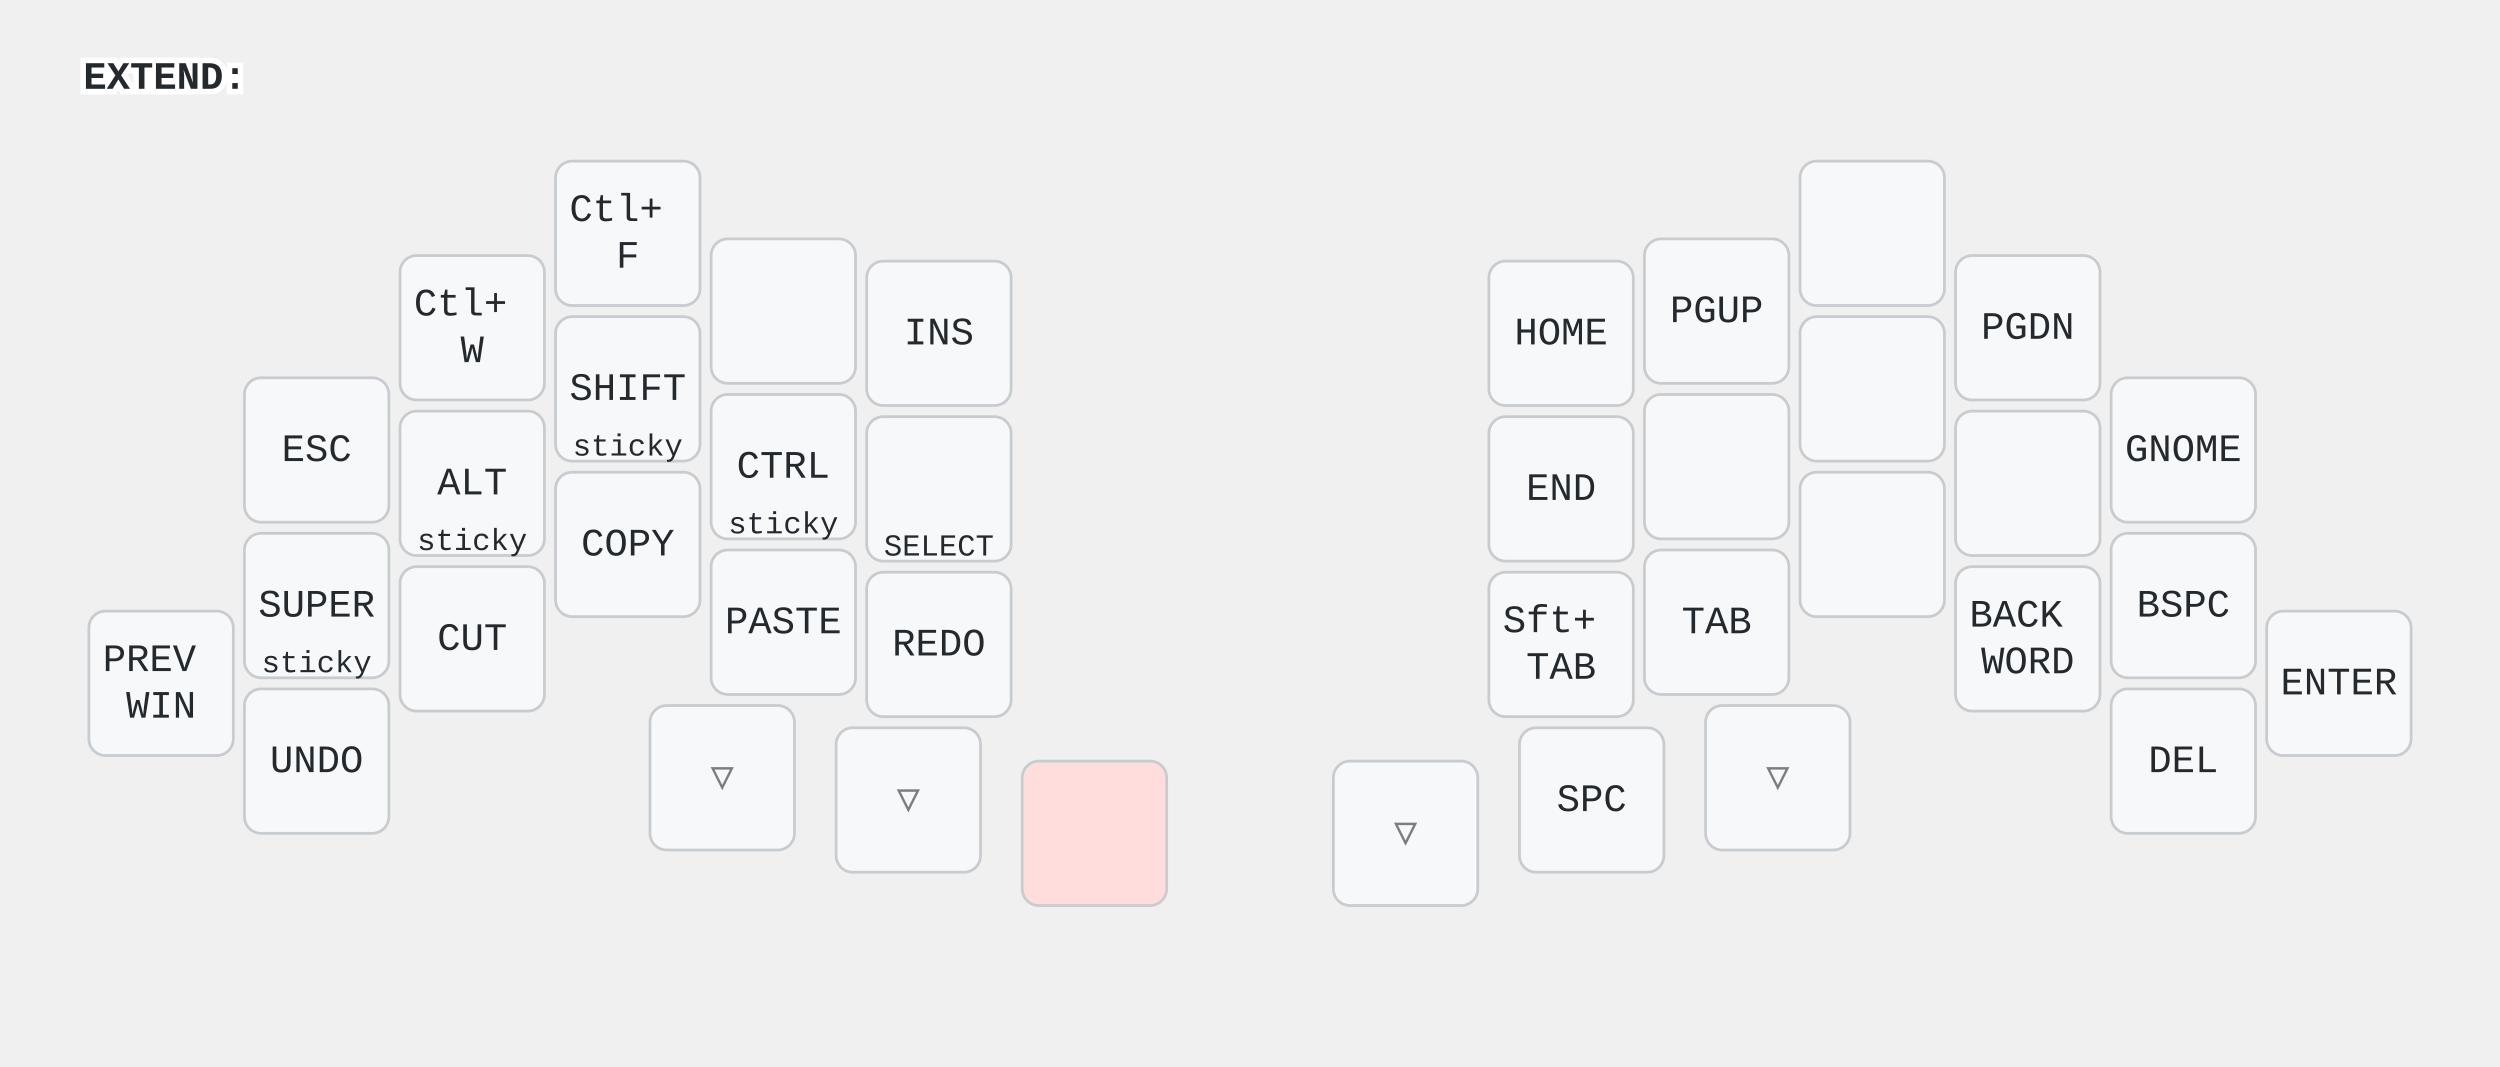
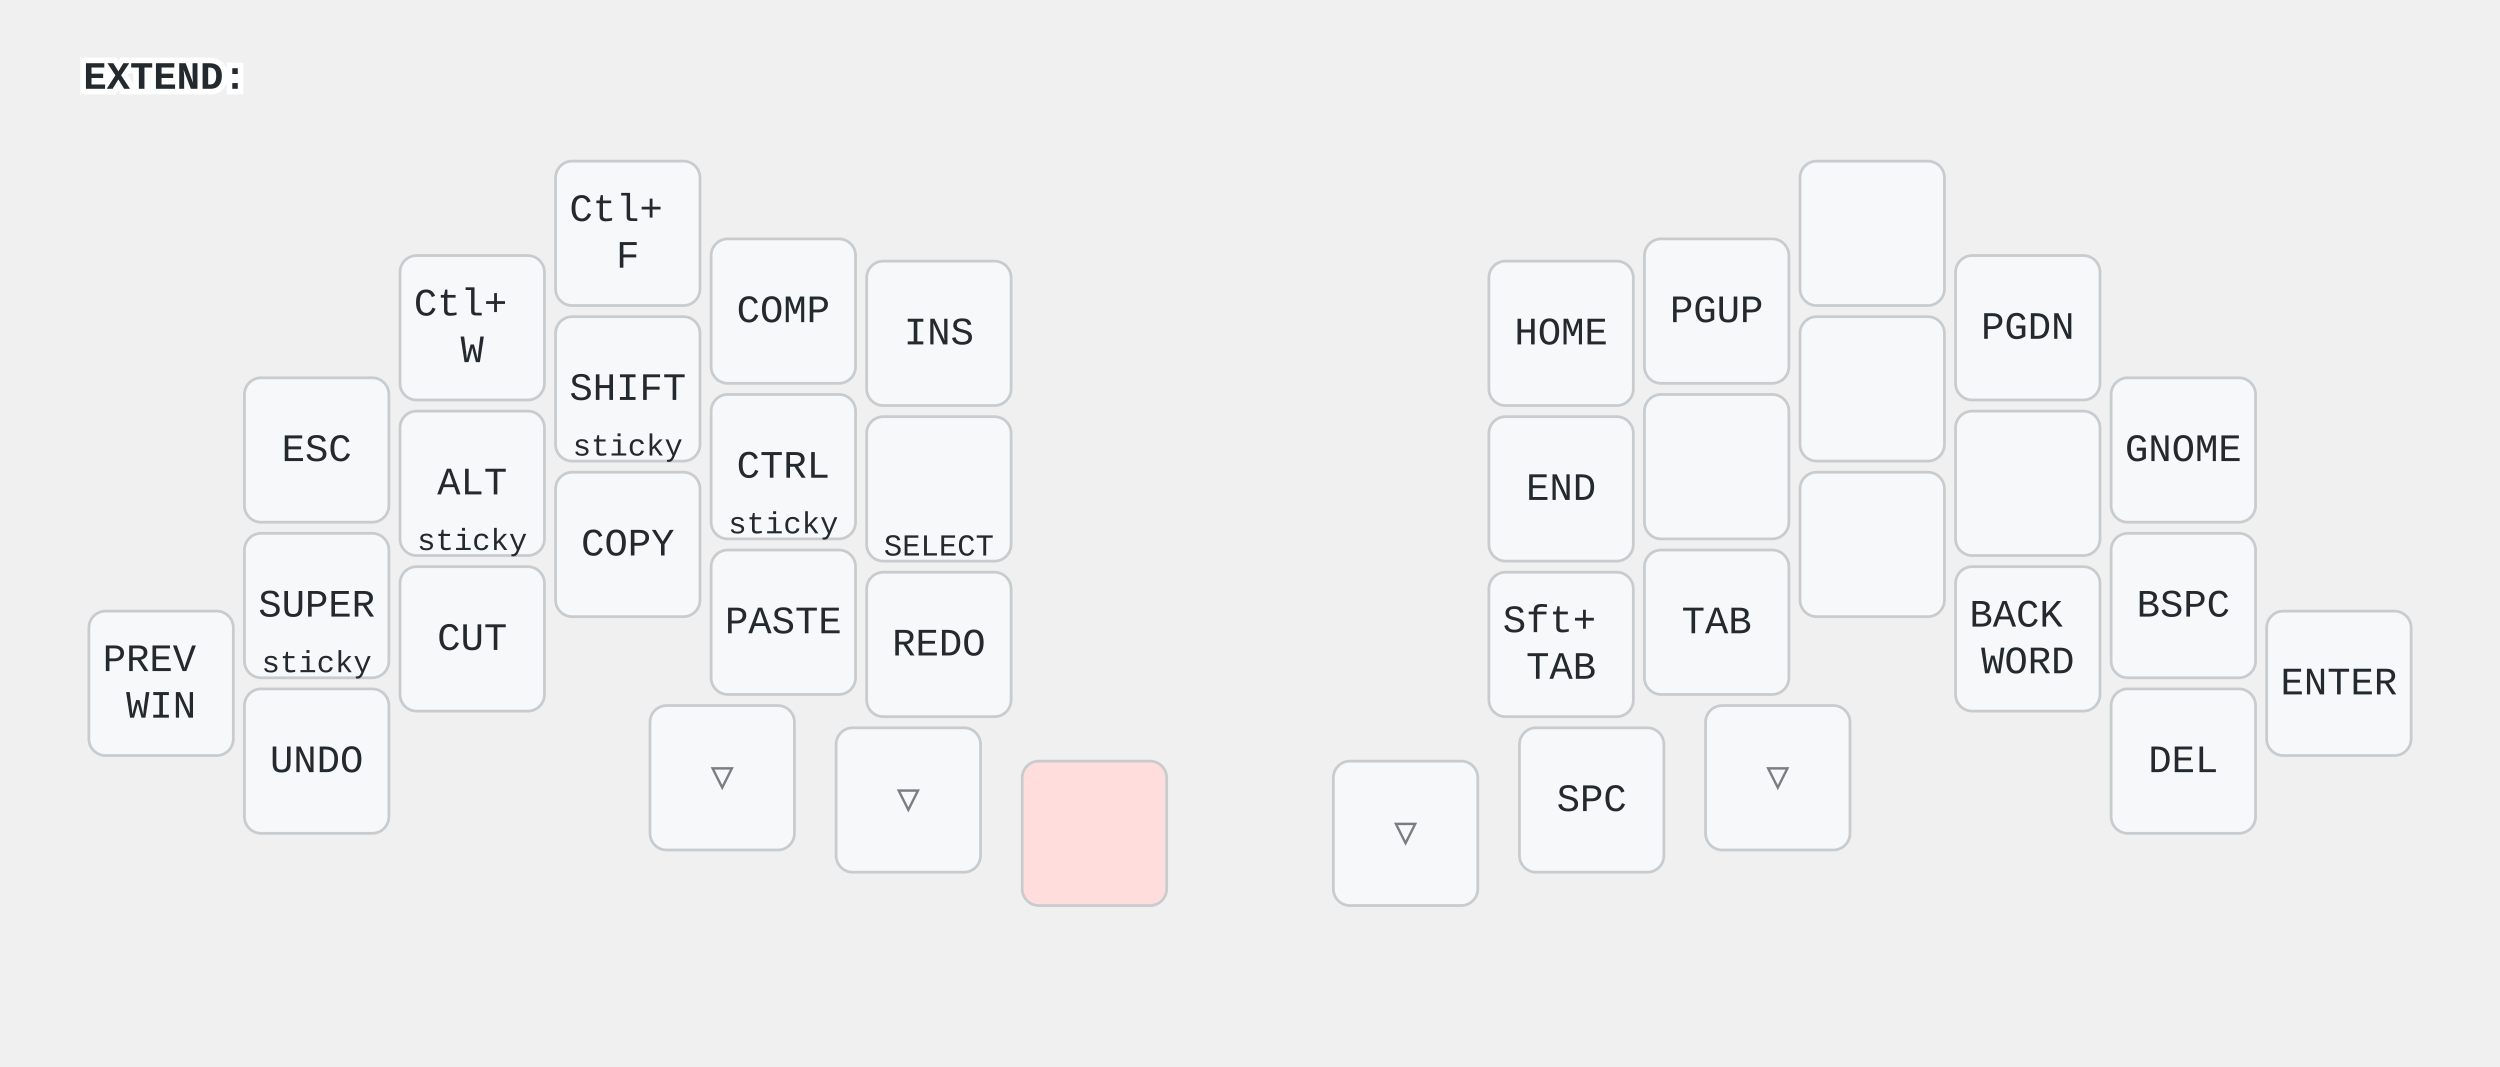
<svg xmlns="http://www.w3.org/2000/svg" xmlns:xlink="http://www.w3.org/1999/xlink" width="900" height="384" viewBox="0 0 900 384" class="keymap">
  <defs>/* start glyphs */
<svg id="mdi:arrow-down-bold">
      <svg id="mdi-arrow-down-bold" viewBox="0 0 24 24">
        <path d="M9,4H15V12H19.84L12,19.84L4.16,12H9V4Z" />
      </svg>
    </svg>
    <svg id="mdi:arrow-left-bold">
      <svg id="mdi-arrow-left-bold" viewBox="0 0 24 24">
        <path d="M20,9V15H12V19.84L4.16,12L12,4.16V9H20Z" />
      </svg>
    </svg>
    <svg id="mdi:arrow-right-bold">
      <svg id="mdi-arrow-right-bold" viewBox="0 0 24 24">
        <path d="M4,15V9H12V4.16L19.84,12L12,19.84V15H4Z" />
      </svg>
    </svg>
    <svg id="mdi:arrow-up-bold">
      <svg id="mdi-arrow-up-bold" viewBox="0 0 24 24">
        <path d="M15,20H9V12H4.16L12,4.16L19.84,12H15V20Z" />
      </svg>
    </svg>
    <svg id="mdi:menu-down">
      <svg id="mdi-menu-down" viewBox="0 0 24 24">
        <path d="M7,10L12,15L17,10H7Z" />
      </svg>
    </svg>
    <svg id="mdi:menu-left">
      <svg id="mdi-menu-left" viewBox="0 0 24 24">
        <path d="M14,7L9,12L14,17V7Z" />
      </svg>
    </svg>
    <svg id="mdi:menu-right">
      <svg id="mdi-menu-right" viewBox="0 0 24 24">
        <path d="M10,17L15,12L10,7V17Z" />
      </svg>
    </svg>
    <svg id="mdi:menu-up">
      <svg id="mdi-menu-up" viewBox="0 0 24 24">
        <path d="M7,15L12,10L17,15H7Z" />
      </svg>
    </svg>
    <svg id="mdi:mouse-left-click-outline">
      <svg id="mdi-mouse-left-click-outline" viewBox="0 0 24 24">
        <path d="M13 9V1.07C13.7 1.16 14.37 1.33 15 1.59C17.33 2.53 19.11 4.53 19.75 7C19.91 7.64 20 8.31 20 9H13M17.66 7C17.18 5.65 16.23 4.5 15 3.81V7H17.66M6 15V13H18V15C18 16.59 17.37 18.12 16.24 19.24C15.12 20.37 13.59 21 12 21C10.41 21 8.88 20.37 7.76 19.24C6.63 18.12 6 16.59 6 15M4 15C4 17.12 4.84 19.16 6.34 20.66C7.84 22.16 9.88 23 12 23C14.12 23 16.16 22.16 17.66 20.66C19.16 19.16 20 17.12 20 15V11H4V15M11 9V1.07C7.06 1.56 4 4.92 4 9H11Z" />
      </svg>
    </svg>
    <svg id="mdi:mouse-right-click-outline">
      <svg id="mdi-mouse-right-click-outline" viewBox="0 0 24 24">
        <path d="M13 9V1.07C16.94 1.56 20 4.92 20 9H13M11 9V1.07C10.3 1.16 9.63 1.33 9 1.59C6.67 2.53 4.89 4.53 4.25 7C4.09 7.64 4 8.31 4 9H11M6.34 7C6.82 5.65 7.78 4.5 9 3.81V7H6.34M6 15V13H18V15C18 16.59 17.37 18.12 16.24 19.24C15.12 20.37 13.59 21 12 21C10.41 21 8.88 20.37 7.76 19.24C6.63 18.12 6 16.59 6 15M4 15C4 17.12 4.84 19.16 6.34 20.66C7.84 22.16 9.88 23 12 23C14.12 23 16.16 22.16 17.66 20.66C19.16 19.16 20 17.12 20 15V11H4V15Z" />
      </svg>
    </svg>
    <svg id="mdi:mouse-scroll-wheel">
      <svg id="mdi-mouse-scroll-wheel" viewBox="0 0 24 24">
        <path d="M11 1.07C7.05 1.56 4 4.92 4 9H11V7.73C10.4 7.39 10 6.74 10 6V4C10 3.26 10.4 2.61 11 2.27V1.07M13 9V7.73C13.6 7.39 14 6.74 14 6V4C14 3.26 13.6 2.61 13 2.27V1.07C16.94 1.56 20 4.92 20 9H13M4 15C4 17.12 4.84 19.16 6.34 20.66C7.84 22.16 9.88 23 12 23C14.12 23 16.16 22.16 17.66 20.66C19.16 19.16 20 17.12 20 15V11H4V15M13 6V4C13 3.45 12.55 3 12 3C11.45 3 11 3.45 11 4V6C11 6.55 11.45 7 12 7C12.55 7 13 6.55 13 6Z" />
      </svg>
    </svg>
  </defs>/* end glyphs */
<style>/* inherit to force styles through use tags */
svg path {
    fill: inherit;
}

/* font and background color specifications */
svg.keymap {
    font-family: SFMono-Regular,Consolas,Liberation Mono,Menlo,monospace;
    font-size: 14px;
    font-kerning: normal;
    text-rendering: optimizeLegibility;
    fill: #24292e;
}

/* default key styling */
rect.key {
    fill: #f6f8fa;
}

rect.key, rect.combo {
    stroke: #c9cccf;
    stroke-width: 1;
}

/* default key side styling, only used is draw_key_sides is set */
rect.side {
    filter: brightness(90%);
}

/* color accent for combo boxes */
rect.combo, rect.combo-separate {
    fill: #cdf;
}

/* color accent for held keys */
rect.held, rect.combo.held {
    fill: #fdd;
}

/* color accent for ghost (optional) keys */
rect.ghost, rect.combo.ghost {
    stroke-dasharray: 4, 4;
    stroke-width: 2;
}

text {
    text-anchor: middle;
    dominant-baseline: middle;
}

/* styling for layer labels */
text.label {
    font-weight: bold;
    text-anchor: start;
    stroke: white;
    stroke-width: 4;
    paint-order: stroke;
}

/* styling for optional footer */
text.footer {
    text-anchor: end;
    dominant-baseline: auto;
    stroke: white;
    stroke-width: 4;
    paint-order: stroke;
}

/* styling for combo tap, and key non-tap label text */
text.combo, text.hold, text.shifted, text.left, text.right {
    font-size: 11px;
}

text.hold {
    text-anchor: middle;
    dominant-baseline: auto;
}

text.shifted {
    text-anchor: middle;
    dominant-baseline: hanging;
}

text.left {
    text-anchor: start;
}

text.right {
    text-anchor: end;
}

text.layer-activator {
    text-decoration: underline;
}

/* styling for hold/shifted label text in combo box */
text.combo.hold, text.combo.shifted, text.combo.left, text.combo.right {
    font-size: 8px;
}

/* lighter symbol for transparent keys */
text.trans {
    fill: #7b7e81;
}

/* styling for combo dendrons */
path.combo {
    stroke-width: 1;
    stroke: gray;
    fill: none;
}

/* Start Tabler Icons Cleanup */
/* cannot use height/width with glyphs */
.icon-tabler &gt; path {
    fill: inherit;
    stroke: inherit;
    stroke-width: 2;
}
/* hide tabler's default box */
.icon-tabler &gt; path[stroke="none"][fill="none"] {
    visibility: hidden;
}
/* End Tabler Icons Cleanup */
</style>
  <g transform="translate(30, 0)" class="layer-EXTEND">
    <text x="0" y="28" class="label" id="EXTEND">EXTEND:</text>
    <g transform="translate(0, 56)">
      <g transform="translate(84, 106)" class="key keypos-0">
        <rect rx="6" ry="6" x="-26" y="-26" width="52" height="52" class="key" />
        <text x="0" y="0" class="key tap">ESC</text>
      </g>
      <g transform="translate(140, 62)" class="key keypos-1">
        <rect rx="6" ry="6" x="-26" y="-26" width="52" height="52" class="key" />
        <text x="0" y="0" class="key tap">
          <tspan x="0" dy="-0.6em">Ctl+</tspan>
          <tspan x="0" dy="1.2em">W</tspan>
        </text>
      </g>
      <g transform="translate(196, 28)" class="key keypos-2">
        <rect rx="6" ry="6" x="-26" y="-26" width="52" height="52" class="key" />
        <text x="0" y="0" class="key tap">
          <tspan x="0" dy="-0.6em">Ctl+</tspan>
          <tspan x="0" dy="1.2em">F</tspan>
        </text>
      </g>
      <g transform="translate(252, 56)" class="key keypos-3">
        <rect rx="6" ry="6" x="-26" y="-26" width="52" height="52" class="key" />
+         <text x="0" y="0" class="key tap">COMP</text>
      </g>
      <g transform="translate(308, 64)" class="key keypos-4">
        <rect rx="6" ry="6" x="-26" y="-26" width="52" height="52" class="key" />
        <text x="0" y="0" class="key tap">INS</text>
      </g>
      <g transform="translate(532, 64)" class="key keypos-5">
        <rect rx="6" ry="6" x="-26" y="-26" width="52" height="52" class="key" />
        <text x="0" y="0" class="key tap">HOME</text>
      </g>
      <g transform="translate(588, 56)" class="key keypos-6">
        <rect rx="6" ry="6" x="-26" y="-26" width="52" height="52" class="key" />
        <text x="0" y="0" class="key tap">PGUP</text>
      </g>
      <g transform="translate(644, 28)" class="key keypos-7">
        <rect rx="6" ry="6" x="-26" y="-26" width="52" height="52" class="key" />
        <use href="#mdi:arrow-up-bold" xlink:href="#mdi:arrow-up-bold" x="-7" y="-7" height="14" width="14.0" class="key tap glyph mdi:arrow-up-bold" />
      </g>
      <g transform="translate(700, 62)" class="key keypos-8">
        <rect rx="6" ry="6" x="-26" y="-26" width="52" height="52" class="key" />
        <text x="0" y="0" class="key tap">PGDN</text>
      </g>
      <g transform="translate(756, 106)" class="key keypos-9">
        <rect rx="6" ry="6" x="-26" y="-26" width="52" height="52" class="key" />
        <text x="0" y="0" class="key tap">GNOME</text>
      </g>
      <g transform="translate(84, 162)" class="key keypos-10">
        <rect rx="6" ry="6" x="-26" y="-26" width="52" height="52" class="key" />
        <text x="0" y="0" class="key tap">SUPER</text>
        <text x="0" y="24" class="key hold">sticky</text>
      </g>
      <g transform="translate(140, 118)" class="key keypos-11">
        <rect rx="6" ry="6" x="-26" y="-26" width="52" height="52" class="key" />
        <text x="0" y="0" class="key tap">ALT</text>
        <text x="0" y="24" class="key hold">sticky</text>
      </g>
      <g transform="translate(196, 84)" class="key keypos-12">
        <rect rx="6" ry="6" x="-26" y="-26" width="52" height="52" class="key" />
        <text x="0" y="0" class="key tap">SHIFT</text>
        <text x="0" y="24" class="key hold">sticky</text>
      </g>
      <g transform="translate(252, 112)" class="key keypos-13">
        <rect rx="6" ry="6" x="-26" y="-26" width="52" height="52" class="key" />
        <text x="0" y="0" class="key tap">CTRL</text>
        <text x="0" y="24" class="key hold">sticky</text>
      </g>
      <g transform="translate(308, 120)" class="key keypos-14">
        <rect rx="6" ry="6" x="-26" y="-26" width="52" height="52" class="key" />
        <text x="0" y="24" class="key hold">SELECT</text>
      </g>
      <g transform="translate(532, 120)" class="key keypos-15">
        <rect rx="6" ry="6" x="-26" y="-26" width="52" height="52" class="key" />
        <text x="0" y="0" class="key tap">END</text>
      </g>
      <g transform="translate(588, 112)" class="key keypos-16">
        <rect rx="6" ry="6" x="-26" y="-26" width="52" height="52" class="key" />
        <use href="#mdi:arrow-left-bold" xlink:href="#mdi:arrow-left-bold" x="-7" y="-7" height="14" width="14.0" class="key tap glyph mdi:arrow-left-bold" />
      </g>
      <g transform="translate(644, 84)" class="key keypos-17">
        <rect rx="6" ry="6" x="-26" y="-26" width="52" height="52" class="key" />
        <use href="#mdi:arrow-down-bold" xlink:href="#mdi:arrow-down-bold" x="-7" y="-7" height="14" width="14.0" class="key tap glyph mdi:arrow-down-bold" />
      </g>
      <g transform="translate(700, 118)" class="key keypos-18">
        <rect rx="6" ry="6" x="-26" y="-26" width="52" height="52" class="key" />
        <use href="#mdi:arrow-right-bold" xlink:href="#mdi:arrow-right-bold" x="-7" y="-7" height="14" width="14.0" class="key tap glyph mdi:arrow-right-bold" />
      </g>
      <g transform="translate(756, 162)" class="key keypos-19">
        <rect rx="6" ry="6" x="-26" y="-26" width="52" height="52" class="key" />
        <text x="0" y="0" class="key tap">BSPC</text>
      </g>
      <g transform="translate(28, 190)" class="key keypos-20">
        <rect rx="6" ry="6" x="-26" y="-26" width="52" height="52" class="key" />
        <text x="0" y="0" class="key tap">
          <tspan x="0" dy="-0.6em">PREV</tspan>
          <tspan x="0" dy="1.2em">WIN</tspan>
        </text>
      </g>
      <g transform="translate(84, 218)" class="key keypos-21">
        <rect rx="6" ry="6" x="-26" y="-26" width="52" height="52" class="key" />
        <text x="0" y="0" class="key tap">UNDO</text>
      </g>
      <g transform="translate(140, 174)" class="key keypos-22">
        <rect rx="6" ry="6" x="-26" y="-26" width="52" height="52" class="key" />
        <text x="0" y="0" class="key tap">CUT</text>
      </g>
      <g transform="translate(196, 140)" class="key keypos-23">
        <rect rx="6" ry="6" x="-26" y="-26" width="52" height="52" class="key" />
        <text x="0" y="0" class="key tap">COPY</text>
      </g>
      <g transform="translate(252, 168)" class="key keypos-24">
        <rect rx="6" ry="6" x="-26" y="-26" width="52" height="52" class="key" />
        <text x="0" y="0" class="key tap">PASTE</text>
      </g>
      <g transform="translate(308, 176)" class="key keypos-25">
        <rect rx="6" ry="6" x="-26" y="-26" width="52" height="52" class="key" />
        <text x="0" y="0" class="key tap">REDO</text>
      </g>
      <g transform="translate(532, 176)" class="key keypos-26">
        <rect rx="6" ry="6" x="-26" y="-26" width="52" height="52" class="key" />
        <text x="0" y="0" class="key tap">
          <tspan x="0" dy="-0.6em">Sft+</tspan>
          <tspan x="0" dy="1.2em">TAB</tspan>
        </text>
      </g>
      <g transform="translate(588, 168)" class="key keypos-27">
        <rect rx="6" ry="6" x="-26" y="-26" width="52" height="52" class="key" />
        <text x="0" y="0" class="key tap">TAB</text>
      </g>
      <g transform="translate(644, 140)" class="key keypos-28">
        <rect rx="6" ry="6" x="-26" y="-26" width="52" height="52" class="key" />
      </g>
      <g transform="translate(700, 174)" class="key keypos-29">
        <rect rx="6" ry="6" x="-26" y="-26" width="52" height="52" class="key" />
        <text x="0" y="0" class="key tap">
          <tspan x="0" dy="-0.6em">BACK</tspan>
          <tspan x="0" dy="1.2em">WORD</tspan>
        </text>
      </g>
      <g transform="translate(756, 218)" class="key keypos-30">
        <rect rx="6" ry="6" x="-26" y="-26" width="52" height="52" class="key" />
        <text x="0" y="0" class="key tap">DEL</text>
      </g>
      <g transform="translate(812, 190)" class="key keypos-31">
        <rect rx="6" ry="6" x="-26" y="-26" width="52" height="52" class="key" />
        <text x="0" y="0" class="key tap">ENTER</text>
      </g>
      <g transform="translate(230, 224)" class="key trans keypos-32">
        <rect rx="6" ry="6" x="-26" y="-26" width="52" height="52" class="key trans" />
        <text x="0" y="0" class="key trans tap">▽</text>
      </g>
      <g transform="translate(297, 232)" class="key trans keypos-33">
        <rect rx="6" ry="6" x="-26" y="-26" width="52" height="52" class="key trans" />
        <text x="0" y="0" class="key trans tap">▽</text>
      </g>
      <g transform="translate(364, 244)" class="key held keypos-34">
        <rect rx="6" ry="6" x="-26" y="-26" width="52" height="52" class="key held" />
      </g>
      <g transform="translate(476, 244)" class="key trans keypos-35">
        <rect rx="6" ry="6" x="-26" y="-26" width="52" height="52" class="key trans" />
        <text x="0" y="0" class="key trans tap">▽</text>
      </g>
      <g transform="translate(543, 232)" class="key keypos-36">
        <rect rx="6" ry="6" x="-26" y="-26" width="52" height="52" class="key" />
        <text x="0" y="0" class="key tap">SPC</text>
      </g>
      <g transform="translate(610, 224)" class="key trans keypos-37">
        <rect rx="6" ry="6" x="-26" y="-26" width="52" height="52" class="key trans" />
        <text x="0" y="0" class="key trans tap">▽</text>
      </g>
    </g>
  </g>
</svg>
